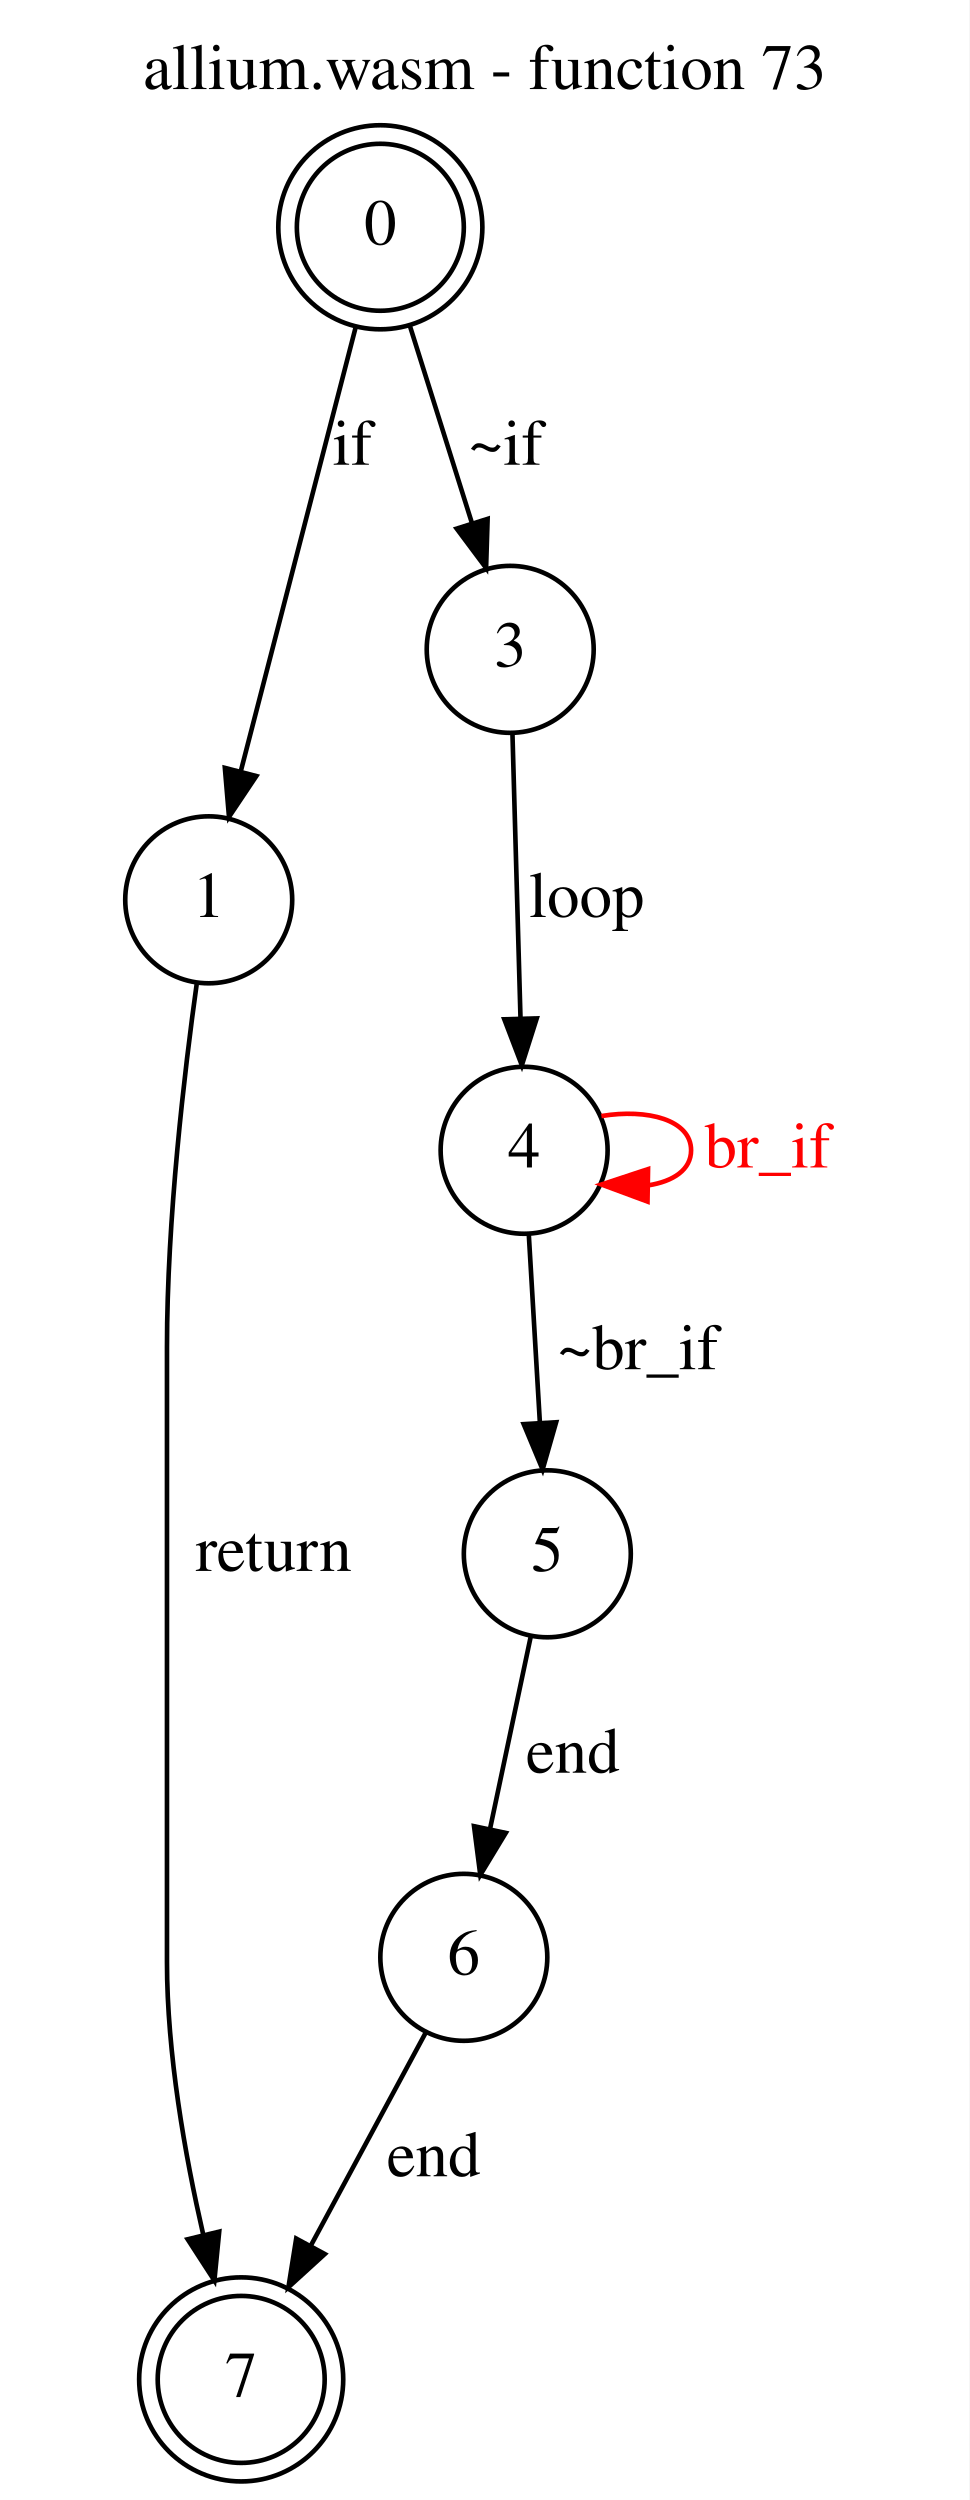
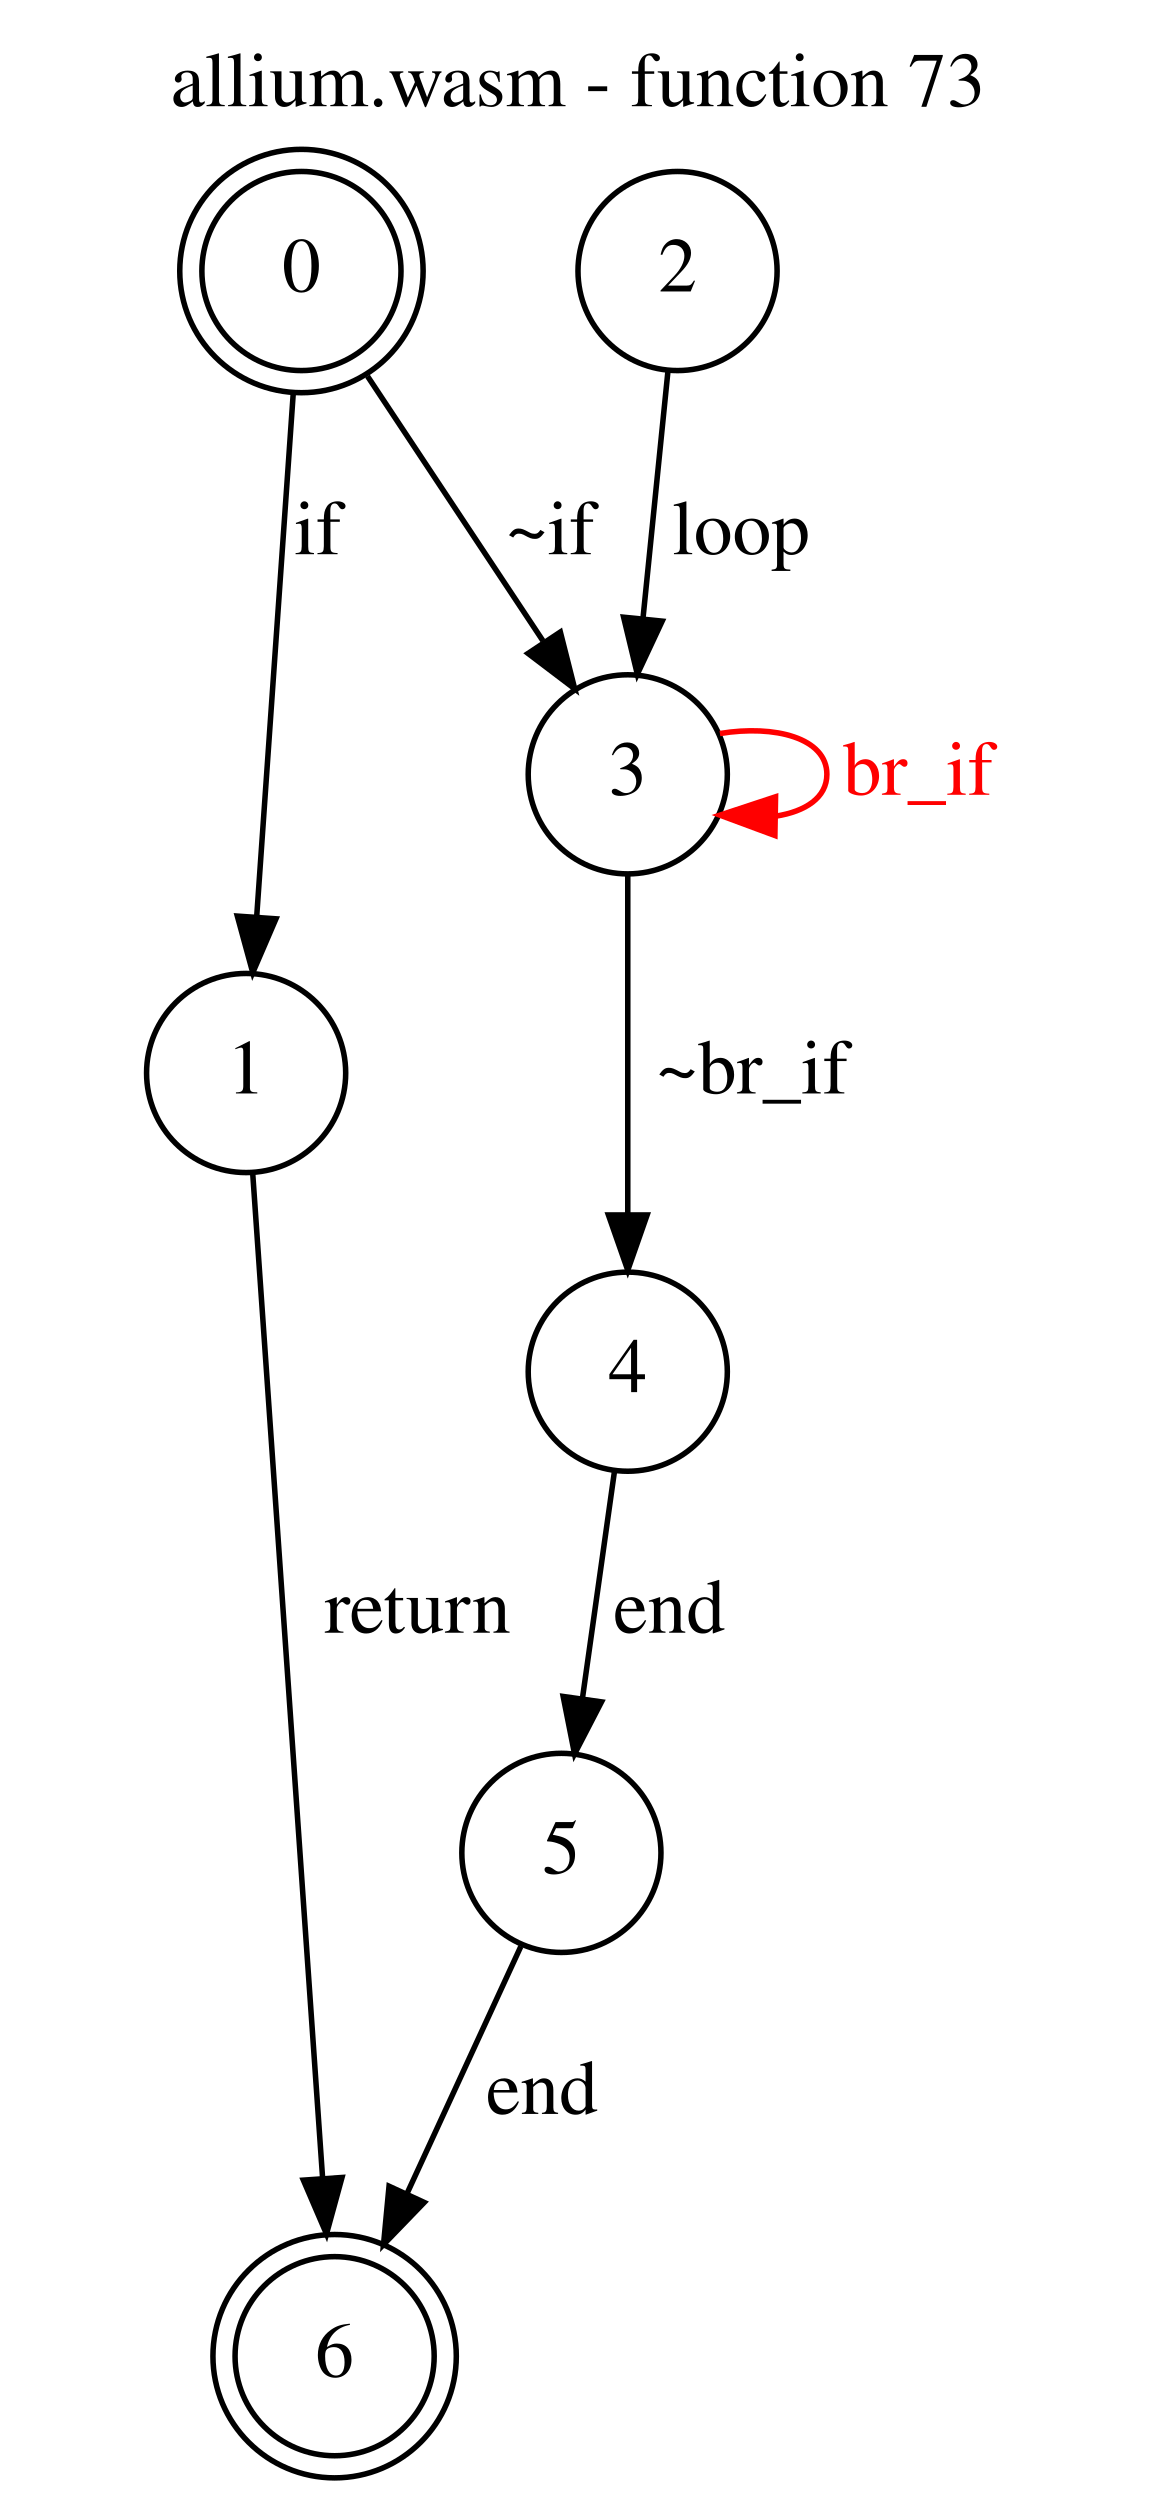
- <svg xmlns="http://www.w3.org/2000/svg" width="209pt" height="539pt" viewBox="0.00 0.00 209.00 539.00">
-   <g id="graph0" class="graph" transform="scale(1 1) rotate(0) translate(4 535)">
-     <polygon fill="white" stroke="transparent" points="-4,4 -4,-535 205,-535 205,4 -4,4" />
-     <text text-anchor="middle" x="100.5" y="-515.8" font-family="Times,serif" font-size="14.00">allium.wasm - function 73</text>
+ <svg xmlns="http://www.w3.org/2000/svg" width="209pt" height="452pt" viewBox="0.00 0.00 209.00 452.00">
+   <g id="graph0" class="graph" transform="scale(1 1) rotate(0) translate(4 448)">
+     <polygon fill="white" stroke="transparent" points="-4,4 -4,-448 205,-448 205,4 -4,4" />
+     <text text-anchor="middle" x="100.5" y="-428.8" font-family="Times,serif" font-size="14.00">allium.wasm - function 73</text>
    <g id="node1" class="node">
-       <ellipse fill="none" stroke="black" cx="78" cy="-486" rx="18" ry="18" />
-       <ellipse fill="none" stroke="black" cx="78" cy="-486" rx="22" ry="22" />
-       <text text-anchor="middle" x="78" y="-482.3" font-family="Times,serif" font-size="14.00">0</text>
+       <ellipse fill="none" stroke="black" cx="50.5" cy="-399" rx="18" ry="18" />
+       <ellipse fill="none" stroke="black" cx="50.5" cy="-399" rx="22" ry="22" />
+       <text text-anchor="middle" x="50.5" y="-395.3" font-family="Times,serif" font-size="14.00">0</text>
    </g>
    <g id="node3" class="node">
-       <ellipse fill="none" stroke="black" cx="41" cy="-341" rx="18" ry="18" />
-       <text text-anchor="middle" x="41" y="-337.3" font-family="Times,serif" font-size="14.00">1</text>
+       <ellipse fill="none" stroke="black" cx="40.5" cy="-254" rx="18" ry="18" />
+       <text text-anchor="middle" x="40.5" y="-250.3" font-family="Times,serif" font-size="14.00">1</text>
    </g>
    <g id="edge1" class="edge">
-       <path fill="none" stroke="black" d="M72.7,-464.51C66.18,-439.31 55.09,-396.47 47.91,-368.71" />
-       <polygon fill="black" stroke="black" points="51.26,-367.68 45.37,-358.88 44.48,-369.44 51.26,-367.68" />
-       <text text-anchor="middle" x="72" y="-434.8" font-family="Times,serif" font-size="14.00">if</text>
+       <path fill="none" stroke="black" d="M49.02,-376.9C47.27,-351.8 44.33,-309.83 42.41,-282.28" />
+       <polygon fill="black" stroke="black" points="45.89,-281.88 41.7,-272.15 38.91,-282.37 45.89,-281.88" />
+       <text text-anchor="middle" x="53.5" y="-347.8" font-family="Times,serif" font-size="14.00">if</text>
    </g>
    <g id="node4" class="node">
-       <ellipse fill="none" stroke="black" cx="106" cy="-395" rx="18" ry="18" />
-       <text text-anchor="middle" x="106" y="-391.3" font-family="Times,serif" font-size="14.00">3</text>
+       <ellipse fill="none" stroke="black" cx="109.5" cy="-308" rx="18" ry="18" />
+       <text text-anchor="middle" x="109.5" y="-304.3" font-family="Times,serif" font-size="14.00">3</text>
    </g>
    <g id="edge2" class="edge">
-       <path fill="none" stroke="black" d="M84.35,-464.8C88.31,-452.22 93.45,-435.89 97.73,-422.29" />
-       <polygon fill="black" stroke="black" points="101.13,-423.13 100.8,-412.54 94.46,-421.03 101.13,-423.13" />
-       <text text-anchor="middle" x="105" y="-434.8" font-family="Times,serif" font-size="14.00">~if</text>
+       <path fill="none" stroke="black" d="M62.44,-379.99C71.59,-366.19 84.27,-347.06 94.17,-332.13" />
+       <polygon fill="black" stroke="black" points="97.31,-333.73 99.91,-323.46 91.47,-329.86 97.31,-333.73" />
+       <text text-anchor="middle" x="95.5" y="-347.8" font-family="Times,serif" font-size="14.00">~if</text>
    </g>
    <g id="node2" class="node">
-       <ellipse fill="none" stroke="black" cx="48" cy="-22" rx="18" ry="18" />
-       <ellipse fill="none" stroke="black" cx="48" cy="-22" rx="22" ry="22" />
-       <text text-anchor="middle" x="48" y="-18.3" font-family="Times,serif" font-size="14.00">7</text>
+       <ellipse fill="none" stroke="black" cx="56.5" cy="-22" rx="18" ry="18" />
+       <ellipse fill="none" stroke="black" cx="56.5" cy="-22" rx="22" ry="22" />
+       <text text-anchor="middle" x="56.5" y="-18.3" font-family="Times,serif" font-size="14.00">6</text>
    </g>
    <g id="edge3" class="edge">
-       <path fill="none" stroke="black" d="M38.45,-323.14C35.78,-304.09 32,-272.14 32,-244.5 32,-244.5 32,-244.5 32,-112 32,-92.24 35.87,-70.39 39.8,-53.29" />
-       <polygon fill="black" stroke="black" points="43.26,-53.86 42.22,-43.32 36.46,-52.21 43.26,-53.86" />
-       <text text-anchor="middle" x="55" y="-196.3" font-family="Times,serif" font-size="14.00">return</text>
+       <path fill="none" stroke="black" d="M41.7,-235.71C44.39,-197.07 50.92,-103.26 54.33,-54.15" />
+       <polygon fill="black" stroke="black" points="57.83,-54.31 55.03,-44.1 50.85,-53.83 57.83,-54.31" />
+       <text text-anchor="middle" x="71.5" y="-152.8" font-family="Times,serif" font-size="14.00">return</text>
+     </g>
+     <g id="edge6" class="edge">
+       <path fill="none" stroke="red" d="M126.16,-315.38C136.12,-317.02 145.5,-314.56 145.5,-308 145.5,-303.8 141.65,-301.28 136.27,-300.44" />
+       <polygon fill="red" stroke="red" points="136.1,-296.94 126.16,-300.62 136.22,-303.94 136.1,-296.94" />
+       <text text-anchor="middle" x="162" y="-304.3" font-family="Times,serif" font-size="14.00" fill="red">br_if</text>
+     </g>
+     <g id="node6" class="node">
+       <ellipse fill="none" stroke="black" cx="109.5" cy="-200" rx="18" ry="18" />
+       <text text-anchor="middle" x="109.5" y="-196.3" font-family="Times,serif" font-size="14.00">4</text>
+     </g>
+     <g id="edge5" class="edge">
+       <path fill="none" stroke="black" d="M109.5,-289.97C109.5,-273.38 109.5,-247.88 109.5,-228.43" />
+       <polygon fill="black" stroke="black" points="113,-228.34 109.5,-218.34 106,-228.34 113,-228.34" />
+       <text text-anchor="middle" x="132" y="-250.3" font-family="Times,serif" font-size="14.00">~br_if</text>
    </g>
    <g id="node5" class="node">
-       <ellipse fill="none" stroke="black" cx="109" cy="-287" rx="18" ry="18" />
-       <text text-anchor="middle" x="109" y="-283.3" font-family="Times,serif" font-size="14.00">4</text>
+       <ellipse fill="none" stroke="black" cx="118.5" cy="-399" rx="18" ry="18" />
+       <text text-anchor="middle" x="118.5" y="-395.3" font-family="Times,serif" font-size="14.00">2</text>
    </g>
    <g id="edge4" class="edge">
-       <path fill="none" stroke="black" d="M106.48,-376.97C106.95,-360.38 107.67,-334.88 108.22,-315.43" />
-       <polygon fill="black" stroke="black" points="111.72,-315.44 108.51,-305.34 104.73,-315.24 111.72,-315.44" />
-       <text text-anchor="middle" x="122.5" y="-337.3" font-family="Times,serif" font-size="14.00">loop</text>
-     </g>
-     <g id="edge6" class="edge">
-       <path fill="none" stroke="red" d="M125.66,-294.38C135.62,-296.02 145,-293.56 145,-287 145,-282.8 141.15,-280.28 135.77,-279.44" />
-       <polygon fill="red" stroke="red" points="135.6,-275.94 125.66,-279.62 135.72,-282.94 135.6,-275.94" />
-       <text text-anchor="middle" x="161.5" y="-283.3" font-family="Times,serif" font-size="14.00" fill="red">br_if</text>
-     </g>
-     <g id="node6" class="node">
-       <ellipse fill="none" stroke="black" cx="114" cy="-200" rx="18" ry="18" />
-       <text text-anchor="middle" x="114" y="-196.3" font-family="Times,serif" font-size="14.00">5</text>
-     </g>
-     <g id="edge5" class="edge">
-       <path fill="none" stroke="black" d="M110.01,-268.8C110.7,-257.16 111.61,-241.55 112.4,-228.24" />
-       <polygon fill="black" stroke="black" points="115.9,-228.36 112.99,-218.18 108.91,-227.95 115.9,-228.36" />
-       <text text-anchor="middle" x="133.5" y="-239.8" font-family="Times,serif" font-size="14.00">~br_if</text>
+       <path fill="none" stroke="black" d="M116.76,-380.84C115.48,-368.16 113.71,-350.64 112.24,-336.08" />
+       <polygon fill="black" stroke="black" points="115.72,-335.7 111.23,-326.11 108.75,-336.41 115.72,-335.7" />
+       <text text-anchor="middle" x="130" y="-347.8" font-family="Times,serif" font-size="14.00">loop</text>
    </g>
    <g id="node7" class="node">
-       <ellipse fill="none" stroke="black" cx="96" cy="-113" rx="18" ry="18" />
-       <text text-anchor="middle" x="96" y="-109.3" font-family="Times,serif" font-size="14.00">6</text>
+       <ellipse fill="none" stroke="black" cx="97.5" cy="-113" rx="18" ry="18" />
+       <text text-anchor="middle" x="97.5" y="-109.3" font-family="Times,serif" font-size="14.00">5</text>
    </g>
    <g id="edge7" class="edge">
-       <path fill="none" stroke="black" d="M110.44,-182.21C107.93,-170.33 104.51,-154.17 101.62,-140.56" />
-       <polygon fill="black" stroke="black" points="105.04,-139.82 99.55,-130.76 98.2,-141.27 105.04,-139.82" />
-       <text text-anchor="middle" x="119.5" y="-152.8" font-family="Times,serif" font-size="14.00">end</text>
+       <path fill="none" stroke="black" d="M107.07,-181.8C105.42,-170.09 103.2,-154.34 101.31,-140.97" />
+       <polygon fill="black" stroke="black" points="104.75,-140.3 99.88,-130.89 97.82,-141.28 104.75,-140.3" />
+       <text text-anchor="middle" x="117" y="-152.8" font-family="Times,serif" font-size="14.00">end</text>
    </g>
    <g id="edge8" class="edge">
-       <path fill="none" stroke="black" d="M87.86,-96.9C81.08,-84.33 71.25,-66.1 63.04,-50.9" />
-       <polygon fill="black" stroke="black" points="66.02,-49.03 58.19,-41.89 59.86,-52.36 66.02,-49.03" />
-       <text text-anchor="middle" x="89.5" y="-65.8" font-family="Times,serif" font-size="14.00">end</text>
+       <path fill="none" stroke="black" d="M90.17,-96.09C84.46,-83.7 76.4,-66.19 69.59,-51.41" />
+       <polygon fill="black" stroke="black" points="72.7,-49.8 65.34,-42.18 66.34,-52.73 72.7,-49.8" />
+       <text text-anchor="middle" x="94" y="-65.8" font-family="Times,serif" font-size="14.00">end</text>
    </g>
  </g>
</svg>
